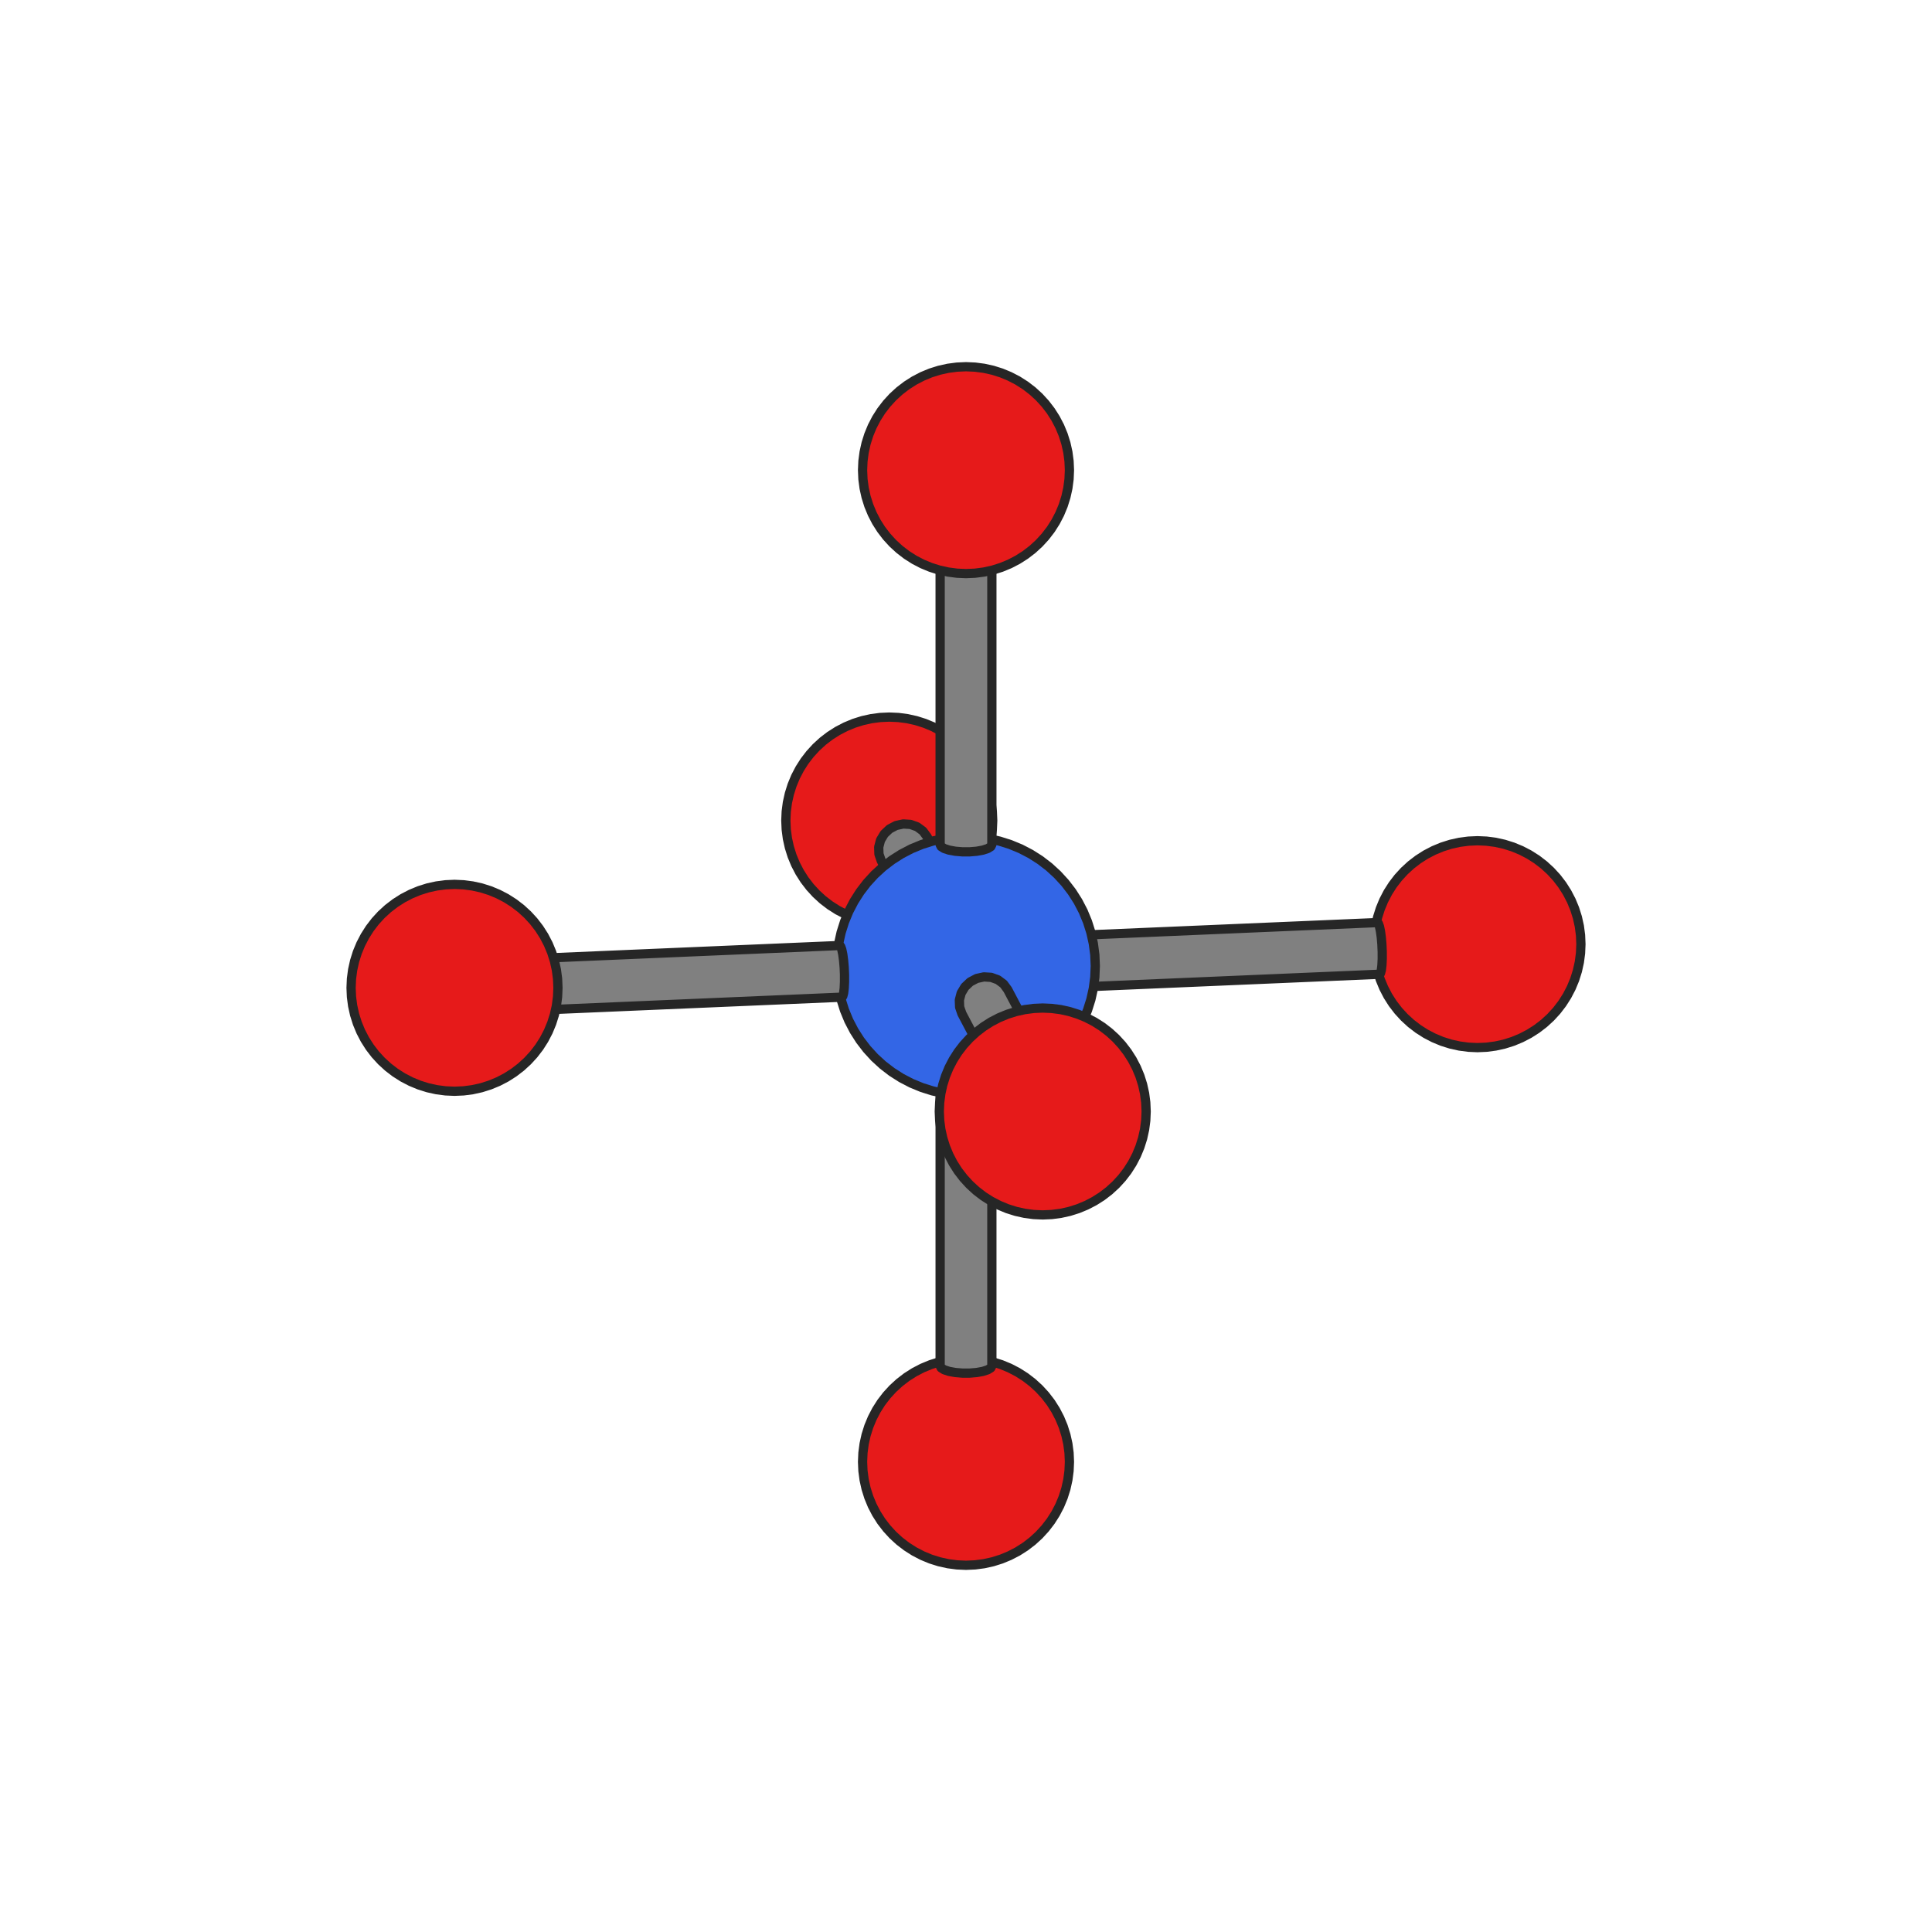
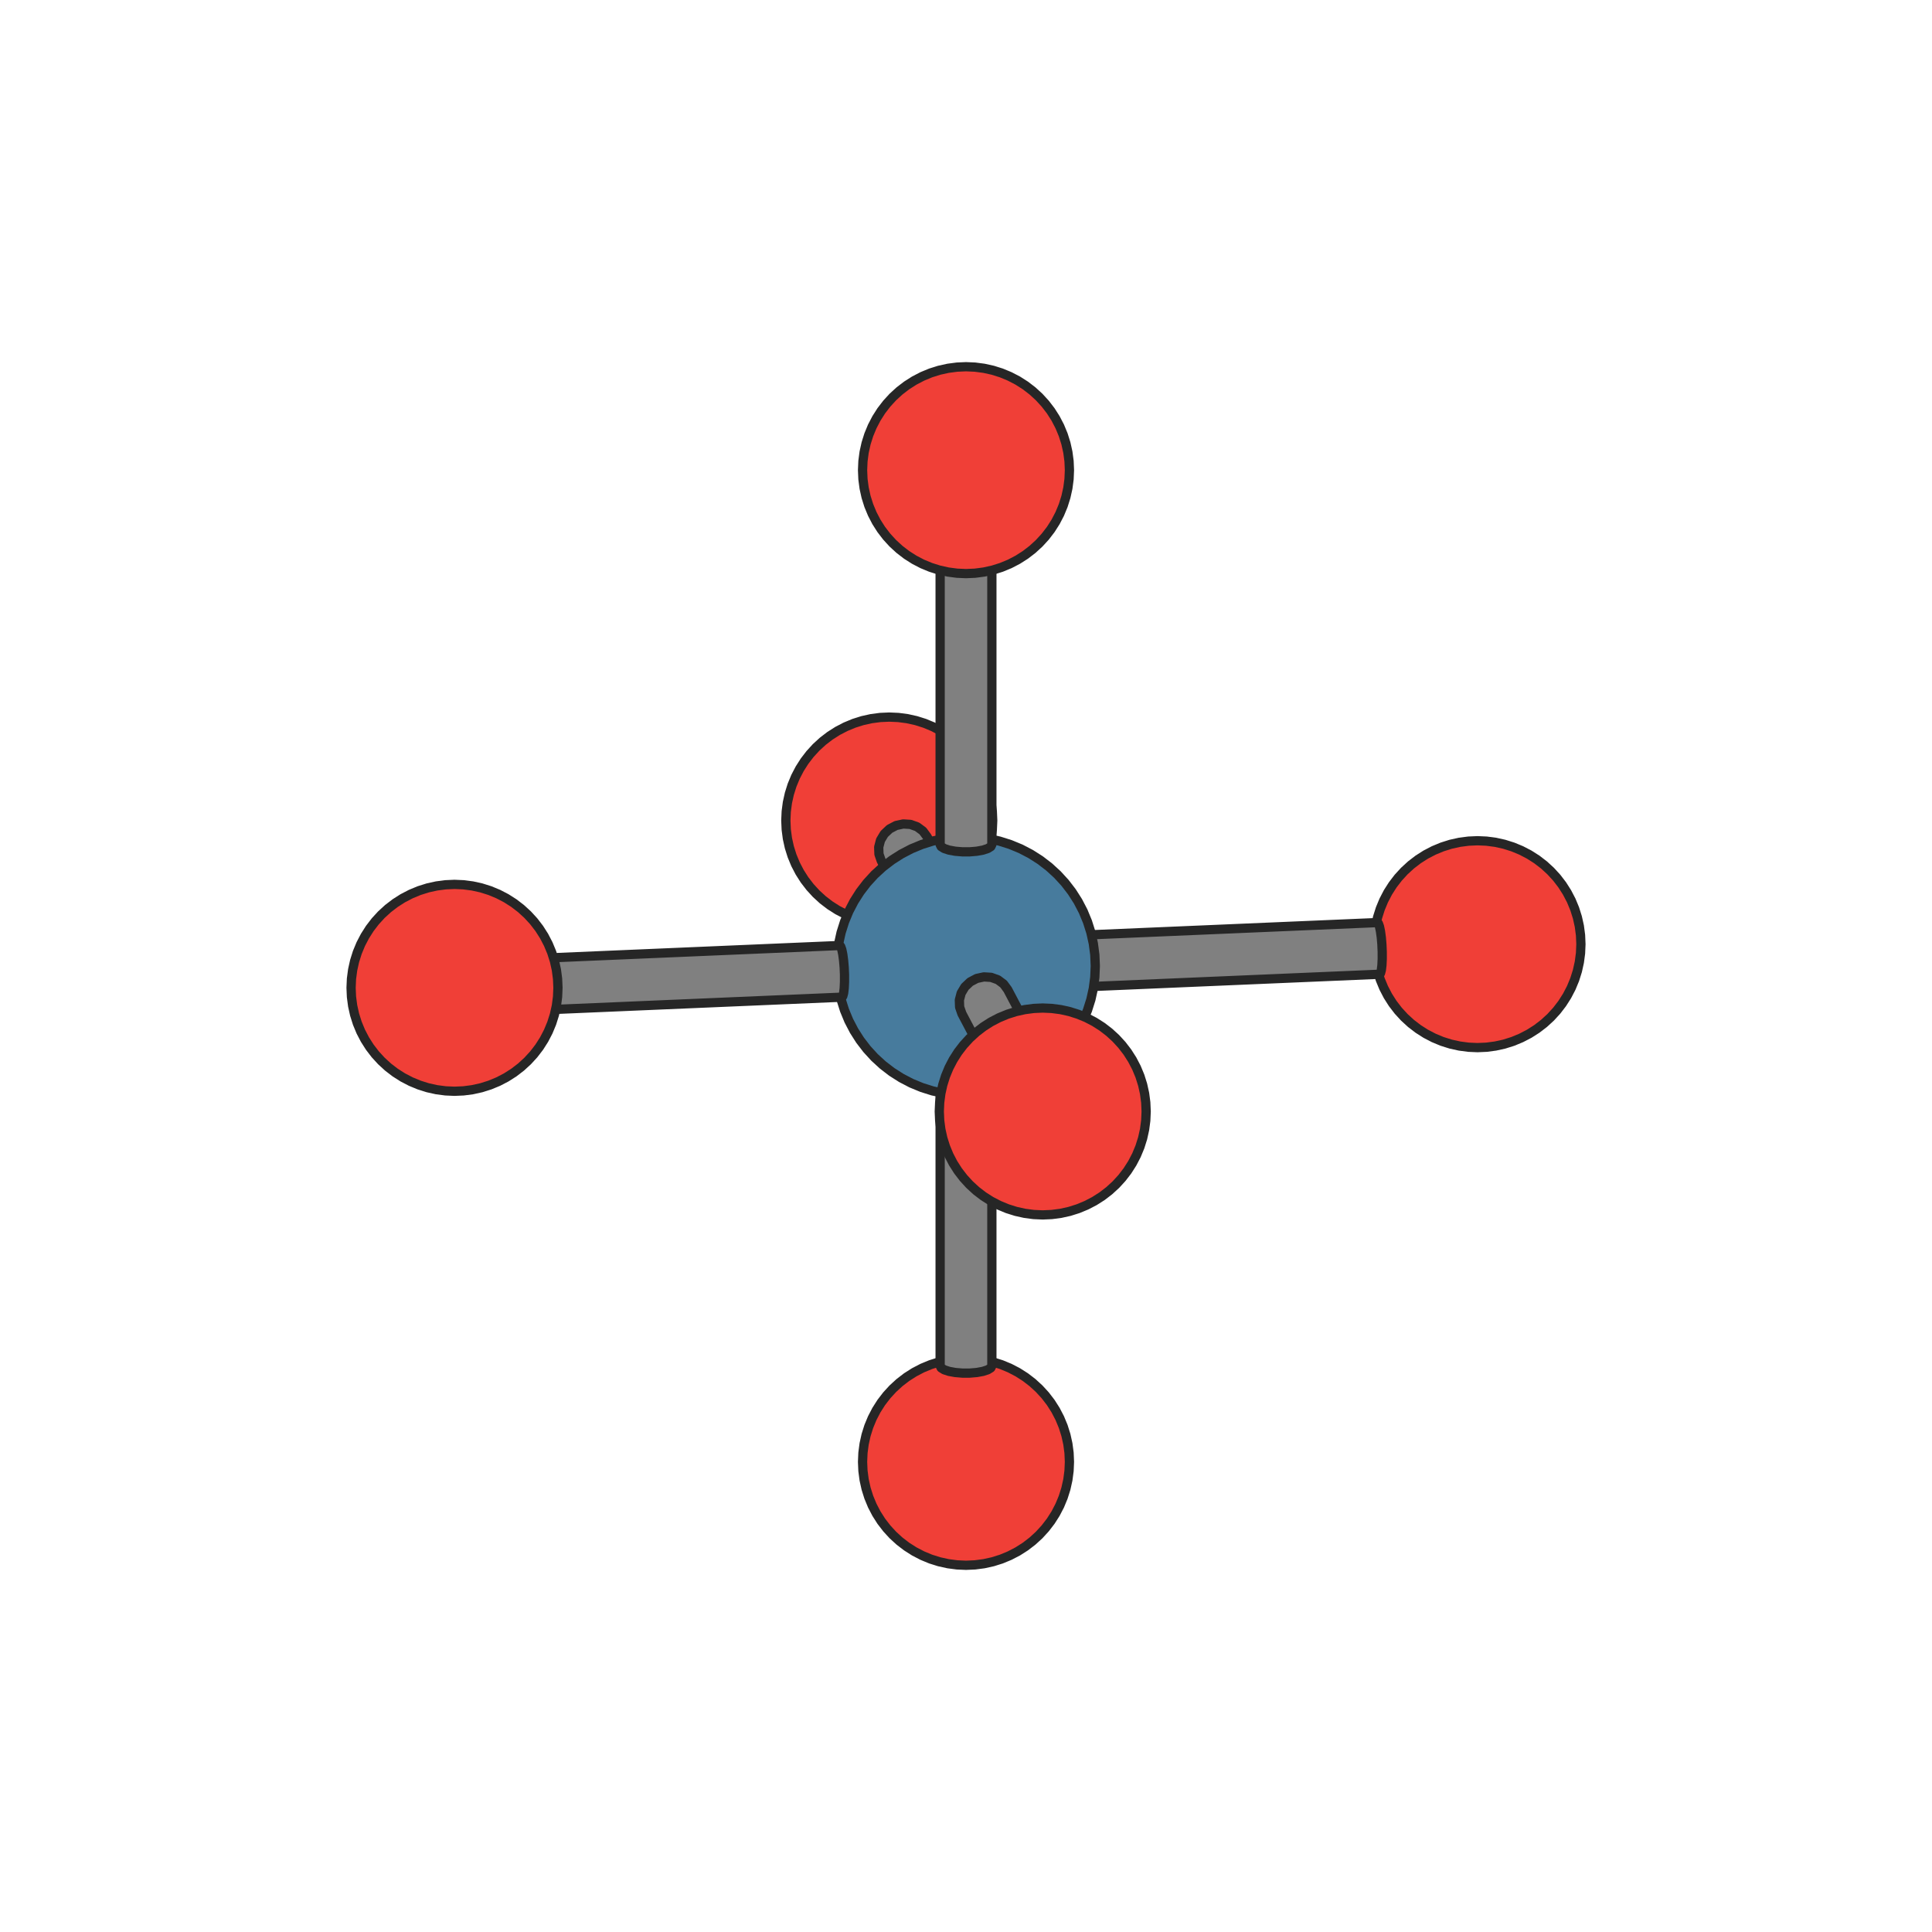
<svg xmlns="http://www.w3.org/2000/svg" width="208.8pt" height="208.8pt" viewBox="0 0 208.8 208.8" version="1.1">
  <defs>
    <style type="text/css">*{stroke-linejoin: round; stroke-linecap: butt}</style>
  </defs>
  <g id="figure_1">
    <g id="patch_1">
      <path d="M 0 208.8  L 208.8 208.8  L 208.8 0  L 0 0  z " style="fill: #ffffff" />
    </g>
    <g id="axes_1">
      <g id="PolyCollection_1">
-         <path d="M 107.288 88.677  L 107.245 87.703  L 107.118 86.736  L 106.907 85.784  L 106.613 84.854  L 106.24 83.953  L 105.79 83.088  L 105.266 82.265  L 104.672 81.492  L 104.013 80.773  L 103.294 80.114  L 102.52 79.52  L 101.698 78.996  L 100.833 78.546  L 99.932 78.172  L 99.002 77.879  L 98.05 77.668  L 97.083 77.541  L 96.108 77.498  L 95.134 77.541  L 94.167 77.668  L 93.215 77.879  L 92.285 78.172  L 91.384 78.546  L 90.519 78.996  L 89.696 79.52  L 88.922 80.114  L 88.203 80.773  L 87.545 81.492  L 86.951 82.265  L 86.427 83.088  L 85.976 83.953  L 85.603 84.854  L 85.31 85.784  L 85.099 86.736  L 84.972 87.703  L 84.929 88.677  L 84.972 89.652  L 85.099 90.619  L 85.31 91.571  L 85.603 92.501  L 85.976 93.402  L 86.427 94.267  L 86.951 95.09  L 87.545 95.863  L 88.203 96.582  L 88.922 97.241  L 89.696 97.835  L 90.519 98.359  L 91.384 98.809  L 92.285 99.183  L 93.215 99.476  L 94.167 99.687  L 95.134 99.814  L 96.108 99.857  L 97.083 99.814  L 98.05 99.687  L 99.002 99.476  L 99.932 99.183  L 100.833 98.809  L 101.698 98.359  L 102.52 97.835  L 103.294 97.241  L 104.013 96.582  L 104.672 95.863  L 105.266 95.09  L 105.79 94.267  L 106.24 93.402  L 106.613 92.501  L 106.907 91.571  L 107.118 90.619  L 107.245 89.652  L 107.288 88.677  z " clip-path="url(#pf8458682b1)" style="fill: #e61a1a; stroke: #262626" />
-         <path d="M 115.579 157.988  L 115.537 157.013  L 115.409 156.046  L 115.198 155.094  L 114.905 154.164  L 114.532 153.263  L 114.082 152.398  L 113.558 151.575  L 112.964 150.802  L 112.305 150.083  L 111.586 149.424  L 110.812 148.83  L 109.99 148.306  L 109.125 147.856  L 108.224 147.483  L 107.293 147.189  L 106.341 146.978  L 105.374 146.851  L 104.4 146.808  L 103.426 146.851  L 102.459 146.978  L 101.507 147.189  L 100.576 147.483  L 99.675 147.856  L 98.81 148.306  L 97.988 148.83  L 97.214 149.424  L 96.495 150.083  L 95.836 150.802  L 95.242 151.575  L 94.718 152.398  L 94.268 153.263  L 93.895 154.164  L 93.602 155.094  L 93.391 156.046  L 93.263 157.013  L 93.221 157.988  L 93.263 158.962  L 93.391 159.929  L 93.602 160.881  L 93.895 161.811  L 94.268 162.712  L 94.718 163.577  L 95.242 164.4  L 95.836 165.173  L 96.495 165.893  L 97.214 166.551  L 97.988 167.145  L 98.81 167.669  L 99.675 168.119  L 100.576 168.493  L 101.507 168.786  L 102.459 168.997  L 103.426 169.124  L 104.4 169.167  L 105.374 169.124  L 106.341 168.997  L 107.293 168.786  L 108.224 168.493  L 109.125 168.119  L 109.99 167.669  L 110.812 167.145  L 111.586 166.551  L 112.305 165.893  L 112.964 165.173  L 113.558 164.4  L 114.082 163.577  L 114.532 162.712  L 114.905 161.811  L 115.198 160.881  L 115.409 159.929  L 115.537 158.962  L 115.579 157.988  z " clip-path="url(#pf8458682b1)" style="fill: #e61a1a; stroke: #262626" />
-         <path d="M 170.857 102.042  L 170.815 101.067  L 170.687 100.1  L 170.476 99.148  L 170.183 98.218  L 169.81 97.317  L 169.359 96.452  L 168.835 95.629  L 168.242 94.856  L 167.583 94.137  L 166.864 93.478  L 166.09 92.884  L 165.267 92.36  L 164.402 91.91  L 163.501 91.537  L 162.571 91.243  L 161.619 91.032  L 160.652 90.905  L 159.678 90.862  L 158.703 90.905  L 157.737 91.032  L 156.784 91.243  L 155.854 91.537  L 154.953 91.91  L 154.088 92.36  L 153.266 92.884  L 152.492 93.478  L 151.773 94.137  L 151.114 94.856  L 150.52 95.629  L 149.996 96.452  L 149.546 97.317  L 149.173 98.218  L 148.879 99.148  L 148.668 100.1  L 148.541 101.067  L 148.499 102.042  L 148.541 103.016  L 148.668 103.983  L 148.879 104.935  L 149.173 105.865  L 149.546 106.766  L 149.996 107.631  L 150.52 108.454  L 151.114 109.228  L 151.773 109.947  L 152.492 110.605  L 153.266 111.199  L 154.088 111.723  L 154.953 112.173  L 155.854 112.547  L 156.784 112.84  L 157.737 113.051  L 158.703 113.178  L 159.678 113.221  L 160.652 113.178  L 161.619 113.051  L 162.571 112.84  L 163.501 112.547  L 164.402 112.173  L 165.267 111.723  L 166.09 111.199  L 166.864 110.605  L 167.583 109.947  L 168.242 109.228  L 168.835 108.454  L 169.359 107.631  L 169.81 106.766  L 170.183 105.865  L 170.476 104.935  L 170.687 103.983  L 170.815 103.016  L 170.857 102.042  z " clip-path="url(#pf8458682b1)" style="fill: #e61a1a; stroke: #262626" />
-         <path d="M 99.897 101.853  L 100.345 102.46  L 100.958 102.913  L 101.684 103.174  L 102.466 103.222  L 103.241 103.054  L 103.944 102.683  L 104.52 102.139  L 104.922 101.466  L 105.117 100.719  L 105.089 99.958  L 104.841 99.245  L 100.186 90.418  L 99.738 89.811  L 99.125 89.358  L 98.399 89.097  L 97.617 89.049  L 96.842 89.217  L 96.139 89.588  L 95.563 90.132  L 95.161 90.805  L 94.966 91.552  L 94.994 92.313  L 95.242 93.026  z " clip-path="url(#pf8458682b1)" style="fill: #808080; stroke: #262626" />
-         <path d="M 107.195 117.526  L 107.082 117.302  L 106.751 117.096  L 106.23 116.925  L 105.561 116.803  L 104.798 116.739  L 104.002 116.739  L 103.239 116.803  L 102.57 116.925  L 102.049 117.096  L 101.718 117.302  L 101.605 117.526  L 101.605 147.61  L 101.718 147.834  L 102.049 148.04  L 102.57 148.211  L 103.239 148.333  L 104.002 148.397  L 104.798 148.397  L 105.561 148.333  L 106.23 148.211  L 106.751 148.04  L 107.082 147.834  L 107.195 147.61  z " clip-path="url(#pf8458682b1)" style="fill: #808080; stroke: #262626" />
-         <path d="M 117.821 101.03  L 117.714 101.148  L 117.625 101.482  L 117.562 102.007  L 117.53 102.678  L 117.53 103.442  L 117.564 104.236  L 117.629 104.998  L 117.718 105.664  L 117.826 106.18  L 117.943 106.506  L 118.059 106.615  L 149.092 105.291  L 149.2 105.173  L 149.288 104.838  L 149.351 104.314  L 149.384 103.643  L 149.383 102.879  L 149.349 102.084  L 149.285 101.323  L 149.195 100.657  L 149.088 100.14  L 148.971 99.814  L 148.854 99.706  z " clip-path="url(#pf8458682b1)" style="fill: #808080; stroke: #262626" />
-         <path d="M 118.374 104.4  L 118.321 103.182  L 118.162 101.973  L 117.898 100.783  L 117.531 99.621  L 117.065 98.494  L 116.502 97.413  L 115.847 96.385  L 115.105 95.418  L 114.281 94.519  L 113.382 93.695  L 112.415 92.953  L 111.387 92.298  L 110.306 91.735  L 109.179 91.269  L 108.017 90.902  L 106.827 90.638  L 105.618 90.479  L 104.4 90.426  L 103.182 90.479  L 101.973 90.638  L 100.783 90.902  L 99.621 91.269  L 98.494 91.735  L 97.413 92.298  L 96.385 92.953  L 95.418 93.695  L 94.519 94.519  L 93.695 95.418  L 92.953 96.385  L 92.298 97.413  L 91.735 98.494  L 91.269 99.621  L 90.902 100.783  L 90.638 101.973  L 90.479 103.182  L 90.426 104.4  L 90.479 105.618  L 90.638 106.827  L 90.902 108.017  L 91.269 109.179  L 91.735 110.306  L 92.298 111.387  L 92.953 112.415  L 93.695 113.382  L 94.519 114.281  L 95.418 115.105  L 96.385 115.847  L 97.413 116.502  L 98.494 117.065  L 99.621 117.531  L 100.783 117.898  L 101.973 118.162  L 103.182 118.321  L 104.4 118.374  L 105.618 118.321  L 106.827 118.162  L 108.017 117.898  L 109.179 117.531  L 110.306 117.065  L 111.387 116.502  L 112.415 115.847  L 113.382 115.105  L 114.281 114.281  L 115.105 113.382  L 115.847 112.415  L 116.502 111.387  L 117.065 110.306  L 117.531 109.179  L 117.898 108.017  L 118.162 106.827  L 118.321 105.618  L 118.374 104.4  z " clip-path="url(#pf8458682b1)" style="fill: #3366e6; stroke: #262626" />
-         <path d="M 90.979 107.77  L 91.086 107.652  L 91.175 107.318  L 91.238 106.793  L 91.27 106.122  L 91.27 105.358  L 91.236 104.564  L 91.171 103.802  L 91.082 103.136  L 90.974 102.62  L 90.857 102.294  L 90.741 102.185  L 59.708 103.509  L 59.601 103.627  L 59.512 103.962  L 59.449 104.486  L 59.416 105.157  L 59.417 105.921  L 59.451 106.716  L 59.515 107.477  L 59.605 108.143  L 59.712 108.66  L 59.829 108.986  L 59.946 109.094  z " clip-path="url(#pf8458682b1)" style="fill: #808080; stroke: #262626" />
-         <path d="M 60.301 106.758  L 60.259 105.784  L 60.132 104.817  L 59.921 103.865  L 59.627 102.935  L 59.254 102.034  L 58.804 101.169  L 58.28 100.346  L 57.686 99.572  L 57.027 98.853  L 56.308 98.195  L 55.534 97.601  L 54.712 97.077  L 53.847 96.627  L 52.946 96.253  L 52.016 95.96  L 51.063 95.749  L 50.097 95.622  L 49.122 95.579  L 48.148 95.622  L 47.181 95.749  L 46.229 95.96  L 45.299 96.253  L 44.398 96.627  L 43.533 97.077  L 42.71 97.601  L 41.936 98.195  L 41.217 98.853  L 40.558 99.572  L 39.965 100.346  L 39.441 101.169  L 38.99 102.034  L 38.617 102.935  L 38.324 103.865  L 38.113 104.817  L 37.985 105.784  L 37.943 106.758  L 37.985 107.733  L 38.113 108.7  L 38.324 109.652  L 38.617 110.582  L 38.99 111.483  L 39.441 112.348  L 39.965 113.171  L 40.558 113.944  L 41.217 114.663  L 41.936 115.322  L 42.71 115.916  L 43.533 116.44  L 44.398 116.89  L 45.299 117.263  L 46.229 117.557  L 47.181 117.768  L 48.148 117.895  L 49.122 117.938  L 50.097 117.895  L 51.063 117.768  L 52.016 117.557  L 52.946 117.263  L 53.847 116.89  L 54.712 116.44  L 55.534 115.916  L 56.308 115.322  L 57.027 114.663  L 57.686 113.944  L 58.28 113.171  L 58.804 112.348  L 59.254 111.483  L 59.627 110.582  L 59.921 109.652  L 60.132 108.7  L 60.259 107.733  L 60.301 106.758  z " clip-path="url(#pf8458682b1)" style="fill: #e61a1a; stroke: #262626" />
-         <path d="M 101.605 91.274  L 101.718 91.498  L 102.049 91.704  L 102.57 91.875  L 103.239 91.997  L 104.002 92.061  L 104.798 92.061  L 105.561 91.997  L 106.23 91.875  L 106.751 91.704  L 107.082 91.498  L 107.195 91.274  L 107.195 61.19  L 107.082 60.966  L 106.751 60.76  L 106.23 60.589  L 105.561 60.467  L 104.798 60.403  L 104.002 60.403  L 103.239 60.467  L 102.57 60.589  L 102.049 60.76  L 101.718 60.966  L 101.605 61.19  z " clip-path="url(#pf8458682b1)" style="fill: #808080; stroke: #262626" />
-         <path d="M 115.579 50.812  L 115.537 49.838  L 115.409 48.871  L 115.198 47.919  L 114.905 46.989  L 114.532 46.088  L 114.082 45.223  L 113.558 44.4  L 112.964 43.627  L 112.305 42.907  L 111.586 42.249  L 110.812 41.655  L 109.99 41.131  L 109.125 40.681  L 108.224 40.307  L 107.293 40.014  L 106.341 39.803  L 105.374 39.676  L 104.4 39.633  L 103.426 39.676  L 102.459 39.803  L 101.507 40.014  L 100.576 40.307  L 99.675 40.681  L 98.81 41.131  L 97.988 41.655  L 97.214 42.249  L 96.495 42.907  L 95.836 43.627  L 95.242 44.4  L 94.718 45.223  L 94.268 46.088  L 93.895 46.989  L 93.602 47.919  L 93.391 48.871  L 93.263 49.838  L 93.221 50.812  L 93.263 51.787  L 93.391 52.754  L 93.602 53.706  L 93.895 54.636  L 94.268 55.537  L 94.718 56.402  L 95.242 57.225  L 95.836 57.998  L 96.495 58.717  L 97.214 59.376  L 97.988 59.97  L 98.81 60.494  L 99.675 60.944  L 100.576 61.317  L 101.507 61.611  L 102.459 61.822  L 103.426 61.949  L 104.4 61.992  L 105.374 61.949  L 106.341 61.822  L 107.293 61.611  L 108.224 61.317  L 109.125 60.944  L 109.99 60.494  L 110.812 59.97  L 111.586 59.376  L 112.305 58.717  L 112.964 57.998  L 113.558 57.225  L 114.082 56.402  L 114.532 55.537  L 114.905 54.636  L 115.198 53.706  L 115.409 52.754  L 115.537 51.787  L 115.579 50.812  z " clip-path="url(#pf8458682b1)" style="fill: #e61a1a; stroke: #262626" />
-         <path d="M 108.903 106.947  L 108.455 106.34  L 107.842 105.887  L 107.116 105.626  L 106.334 105.578  L 105.559 105.746  L 104.856 106.117  L 104.28 106.661  L 103.878 107.334  L 103.683 108.081  L 103.711 108.842  L 103.959 109.555  L 108.614 118.382  L 109.062 118.989  L 109.675 119.442  L 110.401 119.703  L 111.183 119.751  L 111.958 119.583  L 112.661 119.212  L 113.237 118.668  L 113.639 117.995  L 113.834 117.248  L 113.806 116.487  L 113.558 115.774  z " clip-path="url(#pf8458682b1)" style="fill: #808080; stroke: #262626" />
-         <path d="M 123.871 120.123  L 123.828 119.148  L 123.701 118.181  L 123.49 117.229  L 123.197 116.299  L 122.824 115.398  L 122.373 114.533  L 121.849 113.71  L 121.255 112.937  L 120.597 112.218  L 119.878 111.559  L 119.104 110.965  L 118.281 110.441  L 117.416 109.991  L 116.515 109.617  L 115.585 109.324  L 114.633 109.113  L 113.666 108.986  L 112.692 108.943  L 111.717 108.986  L 110.75 109.113  L 109.798 109.324  L 108.868 109.617  L 107.967 109.991  L 107.102 110.441  L 106.28 110.965  L 105.506 111.559  L 104.787 112.218  L 104.128 112.937  L 103.534 113.71  L 103.01 114.533  L 102.56 115.398  L 102.187 116.299  L 101.893 117.229  L 101.682 118.181  L 101.555 119.148  L 101.512 120.123  L 101.555 121.097  L 101.682 122.064  L 101.893 123.016  L 102.187 123.946  L 102.56 124.847  L 103.01 125.712  L 103.534 126.535  L 104.128 127.308  L 104.787 128.027  L 105.506 128.686  L 106.28 129.28  L 107.102 129.804  L 107.967 130.254  L 108.868 130.628  L 109.798 130.921  L 110.75 131.132  L 111.717 131.259  L 112.692 131.302  L 113.666 131.259  L 114.633 131.132  L 115.585 130.921  L 116.515 130.628  L 117.416 130.254  L 118.281 129.804  L 119.104 129.28  L 119.878 128.686  L 120.597 128.027  L 121.255 127.308  L 121.849 126.535  L 122.373 125.712  L 122.824 124.847  L 123.197 123.946  L 123.49 123.016  L 123.701 122.064  L 123.828 121.097  L 123.871 120.123  z " clip-path="url(#pf8458682b1)" style="fill: #e61a1a; stroke: #262626" />
+         <path d="M 107.288 88.677  L 107.245 87.703  L 107.118 86.736  L 106.907 85.784  L 106.613 84.854  L 106.24 83.953  L 105.79 83.088  L 105.266 82.265  L 104.672 81.492  L 104.013 80.773  L 103.294 80.114  L 102.52 79.52  L 101.698 78.996  L 100.833 78.546  L 99.932 78.172  L 99.002 77.879  L 98.05 77.668  L 97.083 77.541  L 96.108 77.498  L 95.134 77.541  L 94.167 77.668  L 93.215 77.879  L 92.285 78.172  L 91.384 78.546  L 90.519 78.996  L 89.696 79.52  L 88.922 80.114  L 88.203 80.773  L 87.545 81.492  L 86.951 82.265  L 86.427 83.088  L 85.976 83.953  L 85.603 84.854  L 85.31 85.784  L 85.099 86.736  L 84.972 87.703  L 84.929 88.677  L 84.972 89.652  L 85.099 90.619  L 85.31 91.571  L 85.603 92.501  L 85.976 93.402  L 86.427 94.267  L 86.951 95.09  L 87.545 95.863  L 88.203 96.582  L 88.922 97.241  L 89.696 97.835  L 90.519 98.359  L 91.384 98.809  L 92.285 99.183  L 93.215 99.476  L 94.167 99.687  L 95.134 99.814  L 96.108 99.857  L 97.083 99.814  L 98.05 99.687  L 99.002 99.476  L 99.932 99.183  L 100.833 98.809  L 101.698 98.359  L 102.52 97.835  L 103.294 97.241  L 104.013 96.582  L 104.672 95.863  L 105.266 95.09  L 105.79 94.267  L 106.24 93.402  L 106.613 92.501  L 106.907 91.571  L 107.118 90.619  L 107.245 89.652  L 107.288 88.677  z " clip-path="url(#pfb351ba15c)" style="fill: #f03f37; stroke: #262626" />
+         <path d="M 115.579 157.988  L 115.537 157.013  L 115.409 156.046  L 115.198 155.094  L 114.905 154.164  L 114.532 153.263  L 114.082 152.398  L 113.558 151.575  L 112.964 150.802  L 112.305 150.083  L 111.586 149.424  L 110.812 148.83  L 109.99 148.306  L 109.125 147.856  L 108.224 147.483  L 107.293 147.189  L 106.341 146.978  L 105.374 146.851  L 104.4 146.808  L 103.426 146.851  L 102.459 146.978  L 101.507 147.189  L 100.576 147.483  L 99.675 147.856  L 98.81 148.306  L 97.988 148.83  L 97.214 149.424  L 96.495 150.083  L 95.836 150.802  L 95.242 151.575  L 94.718 152.398  L 94.268 153.263  L 93.895 154.164  L 93.602 155.094  L 93.391 156.046  L 93.263 157.013  L 93.221 157.988  L 93.263 158.962  L 93.391 159.929  L 93.602 160.881  L 93.895 161.811  L 94.268 162.712  L 94.718 163.577  L 95.242 164.4  L 95.836 165.173  L 96.495 165.893  L 97.214 166.551  L 97.988 167.145  L 98.81 167.669  L 99.675 168.119  L 100.576 168.493  L 101.507 168.786  L 102.459 168.997  L 103.426 169.124  L 104.4 169.167  L 105.374 169.124  L 106.341 168.997  L 107.293 168.786  L 108.224 168.493  L 109.125 168.119  L 109.99 167.669  L 110.812 167.145  L 111.586 166.551  L 112.305 165.893  L 112.964 165.173  L 113.558 164.4  L 114.082 163.577  L 114.532 162.712  L 114.905 161.811  L 115.198 160.881  L 115.409 159.929  L 115.537 158.962  L 115.579 157.988  z " clip-path="url(#pfb351ba15c)" style="fill: #f03f37; stroke: #262626" />
+         <path d="M 170.857 102.042  L 170.815 101.067  L 170.687 100.1  L 170.476 99.148  L 170.183 98.218  L 169.81 97.317  L 169.359 96.452  L 168.835 95.629  L 168.242 94.856  L 167.583 94.137  L 166.864 93.478  L 166.09 92.884  L 165.267 92.36  L 164.402 91.91  L 163.501 91.537  L 162.571 91.243  L 161.619 91.032  L 160.652 90.905  L 159.678 90.862  L 158.703 90.905  L 157.737 91.032  L 156.784 91.243  L 155.854 91.537  L 154.953 91.91  L 154.088 92.36  L 153.266 92.884  L 152.492 93.478  L 151.773 94.137  L 151.114 94.856  L 150.52 95.629  L 149.996 96.452  L 149.546 97.317  L 149.173 98.218  L 148.879 99.148  L 148.668 100.1  L 148.541 101.067  L 148.499 102.042  L 148.541 103.016  L 148.668 103.983  L 148.879 104.935  L 149.173 105.865  L 149.546 106.766  L 149.996 107.631  L 150.52 108.454  L 151.114 109.228  L 151.773 109.947  L 152.492 110.605  L 153.266 111.199  L 154.088 111.723  L 154.953 112.173  L 155.854 112.547  L 156.784 112.84  L 157.737 113.051  L 158.703 113.178  L 159.678 113.221  L 160.652 113.178  L 161.619 113.051  L 162.571 112.84  L 163.501 112.547  L 164.402 112.173  L 165.267 111.723  L 166.09 111.199  L 166.864 110.605  L 167.583 109.947  L 168.242 109.228  L 168.835 108.454  L 169.359 107.631  L 169.81 106.766  L 170.183 105.865  L 170.476 104.935  L 170.687 103.983  L 170.815 103.016  L 170.857 102.042  z " clip-path="url(#pfb351ba15c)" style="fill: #f03f37; stroke: #262626" />
+         <path d="M 99.897 101.853  L 100.345 102.46  L 100.958 102.913  L 101.684 103.174  L 102.466 103.222  L 103.241 103.054  L 103.944 102.683  L 104.52 102.139  L 104.922 101.466  L 105.117 100.719  L 105.089 99.958  L 104.841 99.245  L 100.186 90.418  L 99.738 89.811  L 99.125 89.358  L 98.399 89.097  L 97.617 89.049  L 96.842 89.217  L 96.139 89.588  L 95.563 90.132  L 95.161 90.805  L 94.966 91.552  L 94.994 92.313  L 95.242 93.026  z " clip-path="url(#pfb351ba15c)" style="fill: #808080; stroke: #262626" />
+         <path d="M 107.195 117.526  L 107.082 117.302  L 106.751 117.096  L 106.23 116.925  L 105.561 116.803  L 104.798 116.739  L 104.002 116.739  L 103.239 116.803  L 102.57 116.925  L 102.049 117.096  L 101.718 117.302  L 101.605 117.526  L 101.605 147.61  L 101.718 147.834  L 102.049 148.04  L 102.57 148.211  L 103.239 148.333  L 104.002 148.397  L 104.798 148.397  L 105.561 148.333  L 106.23 148.211  L 106.751 148.04  L 107.082 147.834  L 107.195 147.61  z " clip-path="url(#pfb351ba15c)" style="fill: #808080; stroke: #262626" />
+         <path d="M 117.821 101.03  L 117.714 101.148  L 117.625 101.482  L 117.562 102.007  L 117.53 102.678  L 117.53 103.442  L 117.564 104.236  L 117.629 104.998  L 117.718 105.664  L 117.826 106.18  L 117.943 106.506  L 118.059 106.615  L 149.092 105.291  L 149.2 105.173  L 149.288 104.838  L 149.351 104.314  L 149.384 103.643  L 149.383 102.879  L 149.349 102.084  L 149.285 101.323  L 149.195 100.657  L 149.088 100.14  L 148.971 99.814  L 148.854 99.706  z " clip-path="url(#pfb351ba15c)" style="fill: #808080; stroke: #262626" />
+         <path d="M 118.374 104.4  L 118.321 103.182  L 118.162 101.973  L 117.898 100.783  L 117.531 99.621  L 117.065 98.494  L 116.502 97.413  L 115.847 96.385  L 115.105 95.418  L 114.281 94.519  L 113.382 93.695  L 112.415 92.953  L 111.387 92.298  L 110.306 91.735  L 109.179 91.269  L 108.017 90.902  L 106.827 90.638  L 105.618 90.479  L 104.4 90.426  L 103.182 90.479  L 101.973 90.638  L 100.783 90.902  L 99.621 91.269  L 98.494 91.735  L 97.413 92.298  L 96.385 92.953  L 95.418 93.695  L 94.519 94.519  L 93.695 95.418  L 92.953 96.385  L 92.298 97.413  L 91.735 98.494  L 91.269 99.621  L 90.902 100.783  L 90.638 101.973  L 90.479 103.182  L 90.426 104.4  L 90.479 105.618  L 90.638 106.827  L 90.902 108.017  L 91.269 109.179  L 91.735 110.306  L 92.298 111.387  L 92.953 112.415  L 93.695 113.382  L 94.519 114.281  L 95.418 115.105  L 96.385 115.847  L 97.413 116.502  L 98.494 117.065  L 99.621 117.531  L 100.783 117.898  L 101.973 118.162  L 103.182 118.321  L 104.4 118.374  L 105.618 118.321  L 106.827 118.162  L 108.017 117.898  L 109.179 117.531  L 110.306 117.065  L 111.387 116.502  L 112.415 115.847  L 113.382 115.105  L 114.281 114.281  L 115.105 113.382  L 115.847 112.415  L 116.502 111.387  L 117.065 110.306  L 117.531 109.179  L 117.898 108.017  L 118.162 106.827  L 118.321 105.618  L 118.374 104.4  z " clip-path="url(#pfb351ba15c)" style="fill: #477b9d; stroke: #262626" />
+         <path d="M 90.979 107.77  L 91.086 107.652  L 91.175 107.318  L 91.238 106.793  L 91.27 106.122  L 91.27 105.358  L 91.236 104.564  L 91.171 103.802  L 91.082 103.136  L 90.974 102.62  L 90.857 102.294  L 90.741 102.185  L 59.708 103.509  L 59.601 103.627  L 59.512 103.962  L 59.449 104.486  L 59.416 105.157  L 59.417 105.921  L 59.451 106.716  L 59.515 107.477  L 59.605 108.143  L 59.712 108.66  L 59.829 108.986  L 59.946 109.094  z " clip-path="url(#pfb351ba15c)" style="fill: #808080; stroke: #262626" />
+         <path d="M 60.301 106.758  L 60.259 105.784  L 60.132 104.817  L 59.921 103.865  L 59.627 102.935  L 59.254 102.034  L 58.804 101.169  L 58.28 100.346  L 57.686 99.572  L 57.027 98.853  L 56.308 98.195  L 55.534 97.601  L 54.712 97.077  L 53.847 96.627  L 52.946 96.253  L 52.016 95.96  L 51.063 95.749  L 50.097 95.622  L 49.122 95.579  L 48.148 95.622  L 47.181 95.749  L 46.229 95.96  L 45.299 96.253  L 44.398 96.627  L 43.533 97.077  L 42.71 97.601  L 41.936 98.195  L 41.217 98.853  L 40.558 99.572  L 39.965 100.346  L 39.441 101.169  L 38.99 102.034  L 38.617 102.935  L 38.324 103.865  L 38.113 104.817  L 37.985 105.784  L 37.943 106.758  L 37.985 107.733  L 38.113 108.7  L 38.324 109.652  L 38.617 110.582  L 38.99 111.483  L 39.441 112.348  L 39.965 113.171  L 40.558 113.944  L 41.217 114.663  L 41.936 115.322  L 42.71 115.916  L 43.533 116.44  L 44.398 116.89  L 45.299 117.263  L 46.229 117.557  L 47.181 117.768  L 48.148 117.895  L 49.122 117.938  L 50.097 117.895  L 51.063 117.768  L 52.016 117.557  L 52.946 117.263  L 53.847 116.89  L 54.712 116.44  L 55.534 115.916  L 56.308 115.322  L 57.027 114.663  L 57.686 113.944  L 58.28 113.171  L 58.804 112.348  L 59.254 111.483  L 59.627 110.582  L 59.921 109.652  L 60.132 108.7  L 60.259 107.733  L 60.301 106.758  z " clip-path="url(#pfb351ba15c)" style="fill: #f03f37; stroke: #262626" />
+         <path d="M 101.605 91.274  L 101.718 91.498  L 102.049 91.704  L 102.57 91.875  L 103.239 91.997  L 104.002 92.061  L 104.798 92.061  L 105.561 91.997  L 106.23 91.875  L 106.751 91.704  L 107.082 91.498  L 107.195 91.274  L 107.195 61.19  L 107.082 60.966  L 106.751 60.76  L 106.23 60.589  L 105.561 60.467  L 104.798 60.403  L 104.002 60.403  L 103.239 60.467  L 102.57 60.589  L 102.049 60.76  L 101.718 60.966  L 101.605 61.19  z " clip-path="url(#pfb351ba15c)" style="fill: #808080; stroke: #262626" />
+         <path d="M 115.579 50.812  L 115.537 49.838  L 115.409 48.871  L 115.198 47.919  L 114.905 46.989  L 114.532 46.088  L 114.082 45.223  L 113.558 44.4  L 112.964 43.627  L 112.305 42.907  L 111.586 42.249  L 110.812 41.655  L 109.99 41.131  L 109.125 40.681  L 108.224 40.307  L 107.293 40.014  L 106.341 39.803  L 105.374 39.676  L 104.4 39.633  L 103.426 39.676  L 102.459 39.803  L 101.507 40.014  L 100.576 40.307  L 99.675 40.681  L 98.81 41.131  L 97.988 41.655  L 97.214 42.249  L 96.495 42.907  L 95.836 43.627  L 95.242 44.4  L 94.718 45.223  L 94.268 46.088  L 93.895 46.989  L 93.602 47.919  L 93.391 48.871  L 93.263 49.838  L 93.221 50.812  L 93.263 51.787  L 93.391 52.754  L 93.602 53.706  L 93.895 54.636  L 94.268 55.537  L 94.718 56.402  L 95.242 57.225  L 95.836 57.998  L 96.495 58.717  L 97.214 59.376  L 97.988 59.97  L 98.81 60.494  L 99.675 60.944  L 100.576 61.317  L 101.507 61.611  L 102.459 61.822  L 103.426 61.949  L 104.4 61.992  L 105.374 61.949  L 106.341 61.822  L 107.293 61.611  L 108.224 61.317  L 109.125 60.944  L 109.99 60.494  L 110.812 59.97  L 111.586 59.376  L 112.305 58.717  L 112.964 57.998  L 113.558 57.225  L 114.082 56.402  L 114.532 55.537  L 114.905 54.636  L 115.198 53.706  L 115.409 52.754  L 115.537 51.787  L 115.579 50.812  z " clip-path="url(#pfb351ba15c)" style="fill: #f03f37; stroke: #262626" />
+         <path d="M 108.903 106.947  L 108.455 106.34  L 107.842 105.887  L 107.116 105.626  L 106.334 105.578  L 105.559 105.746  L 104.856 106.117  L 104.28 106.661  L 103.878 107.334  L 103.683 108.081  L 103.711 108.842  L 103.959 109.555  L 108.614 118.382  L 109.062 118.989  L 109.675 119.442  L 110.401 119.703  L 111.183 119.751  L 111.958 119.583  L 112.661 119.212  L 113.237 118.668  L 113.639 117.995  L 113.834 117.248  L 113.806 116.487  L 113.558 115.774  z " clip-path="url(#pfb351ba15c)" style="fill: #808080; stroke: #262626" />
+         <path d="M 123.871 120.123  L 123.828 119.148  L 123.701 118.181  L 123.49 117.229  L 123.197 116.299  L 122.824 115.398  L 122.373 114.533  L 121.849 113.71  L 121.255 112.937  L 120.597 112.218  L 119.878 111.559  L 119.104 110.965  L 118.281 110.441  L 117.416 109.991  L 116.515 109.617  L 115.585 109.324  L 114.633 109.113  L 113.666 108.986  L 112.692 108.943  L 111.717 108.986  L 110.75 109.113  L 109.798 109.324  L 108.868 109.617  L 107.967 109.991  L 107.102 110.441  L 106.28 110.965  L 105.506 111.559  L 104.787 112.218  L 104.128 112.937  L 103.534 113.71  L 103.01 114.533  L 102.56 115.398  L 102.187 116.299  L 101.893 117.229  L 101.682 118.181  L 101.555 119.148  L 101.512 120.123  L 101.555 121.097  L 101.682 122.064  L 101.893 123.016  L 102.187 123.946  L 102.56 124.847  L 103.01 125.712  L 103.534 126.535  L 104.128 127.308  L 104.787 128.027  L 105.506 128.686  L 106.28 129.28  L 107.102 129.804  L 107.967 130.254  L 108.868 130.628  L 109.798 130.921  L 110.75 131.132  L 111.717 131.259  L 112.692 131.302  L 113.666 131.259  L 114.633 131.132  L 115.585 130.921  L 116.515 130.628  L 117.416 130.254  L 118.281 129.804  L 119.104 129.28  L 119.878 128.686  L 120.597 128.027  L 121.255 127.308  L 121.849 126.535  L 122.373 125.712  L 122.824 124.847  L 123.197 123.946  L 123.49 123.016  L 123.701 122.064  L 123.828 121.097  L 123.871 120.123  z " clip-path="url(#pfb351ba15c)" style="fill: #f03f37; stroke: #262626" />
      </g>
    </g>
  </g>
  <defs>
-     <clipPath id="pf8458682b1">
+     <clipPath id="pfb351ba15c">
      <rect x="7.2" y="7.2" width="194.4" height="194.4" />
    </clipPath>
  </defs>
</svg>
